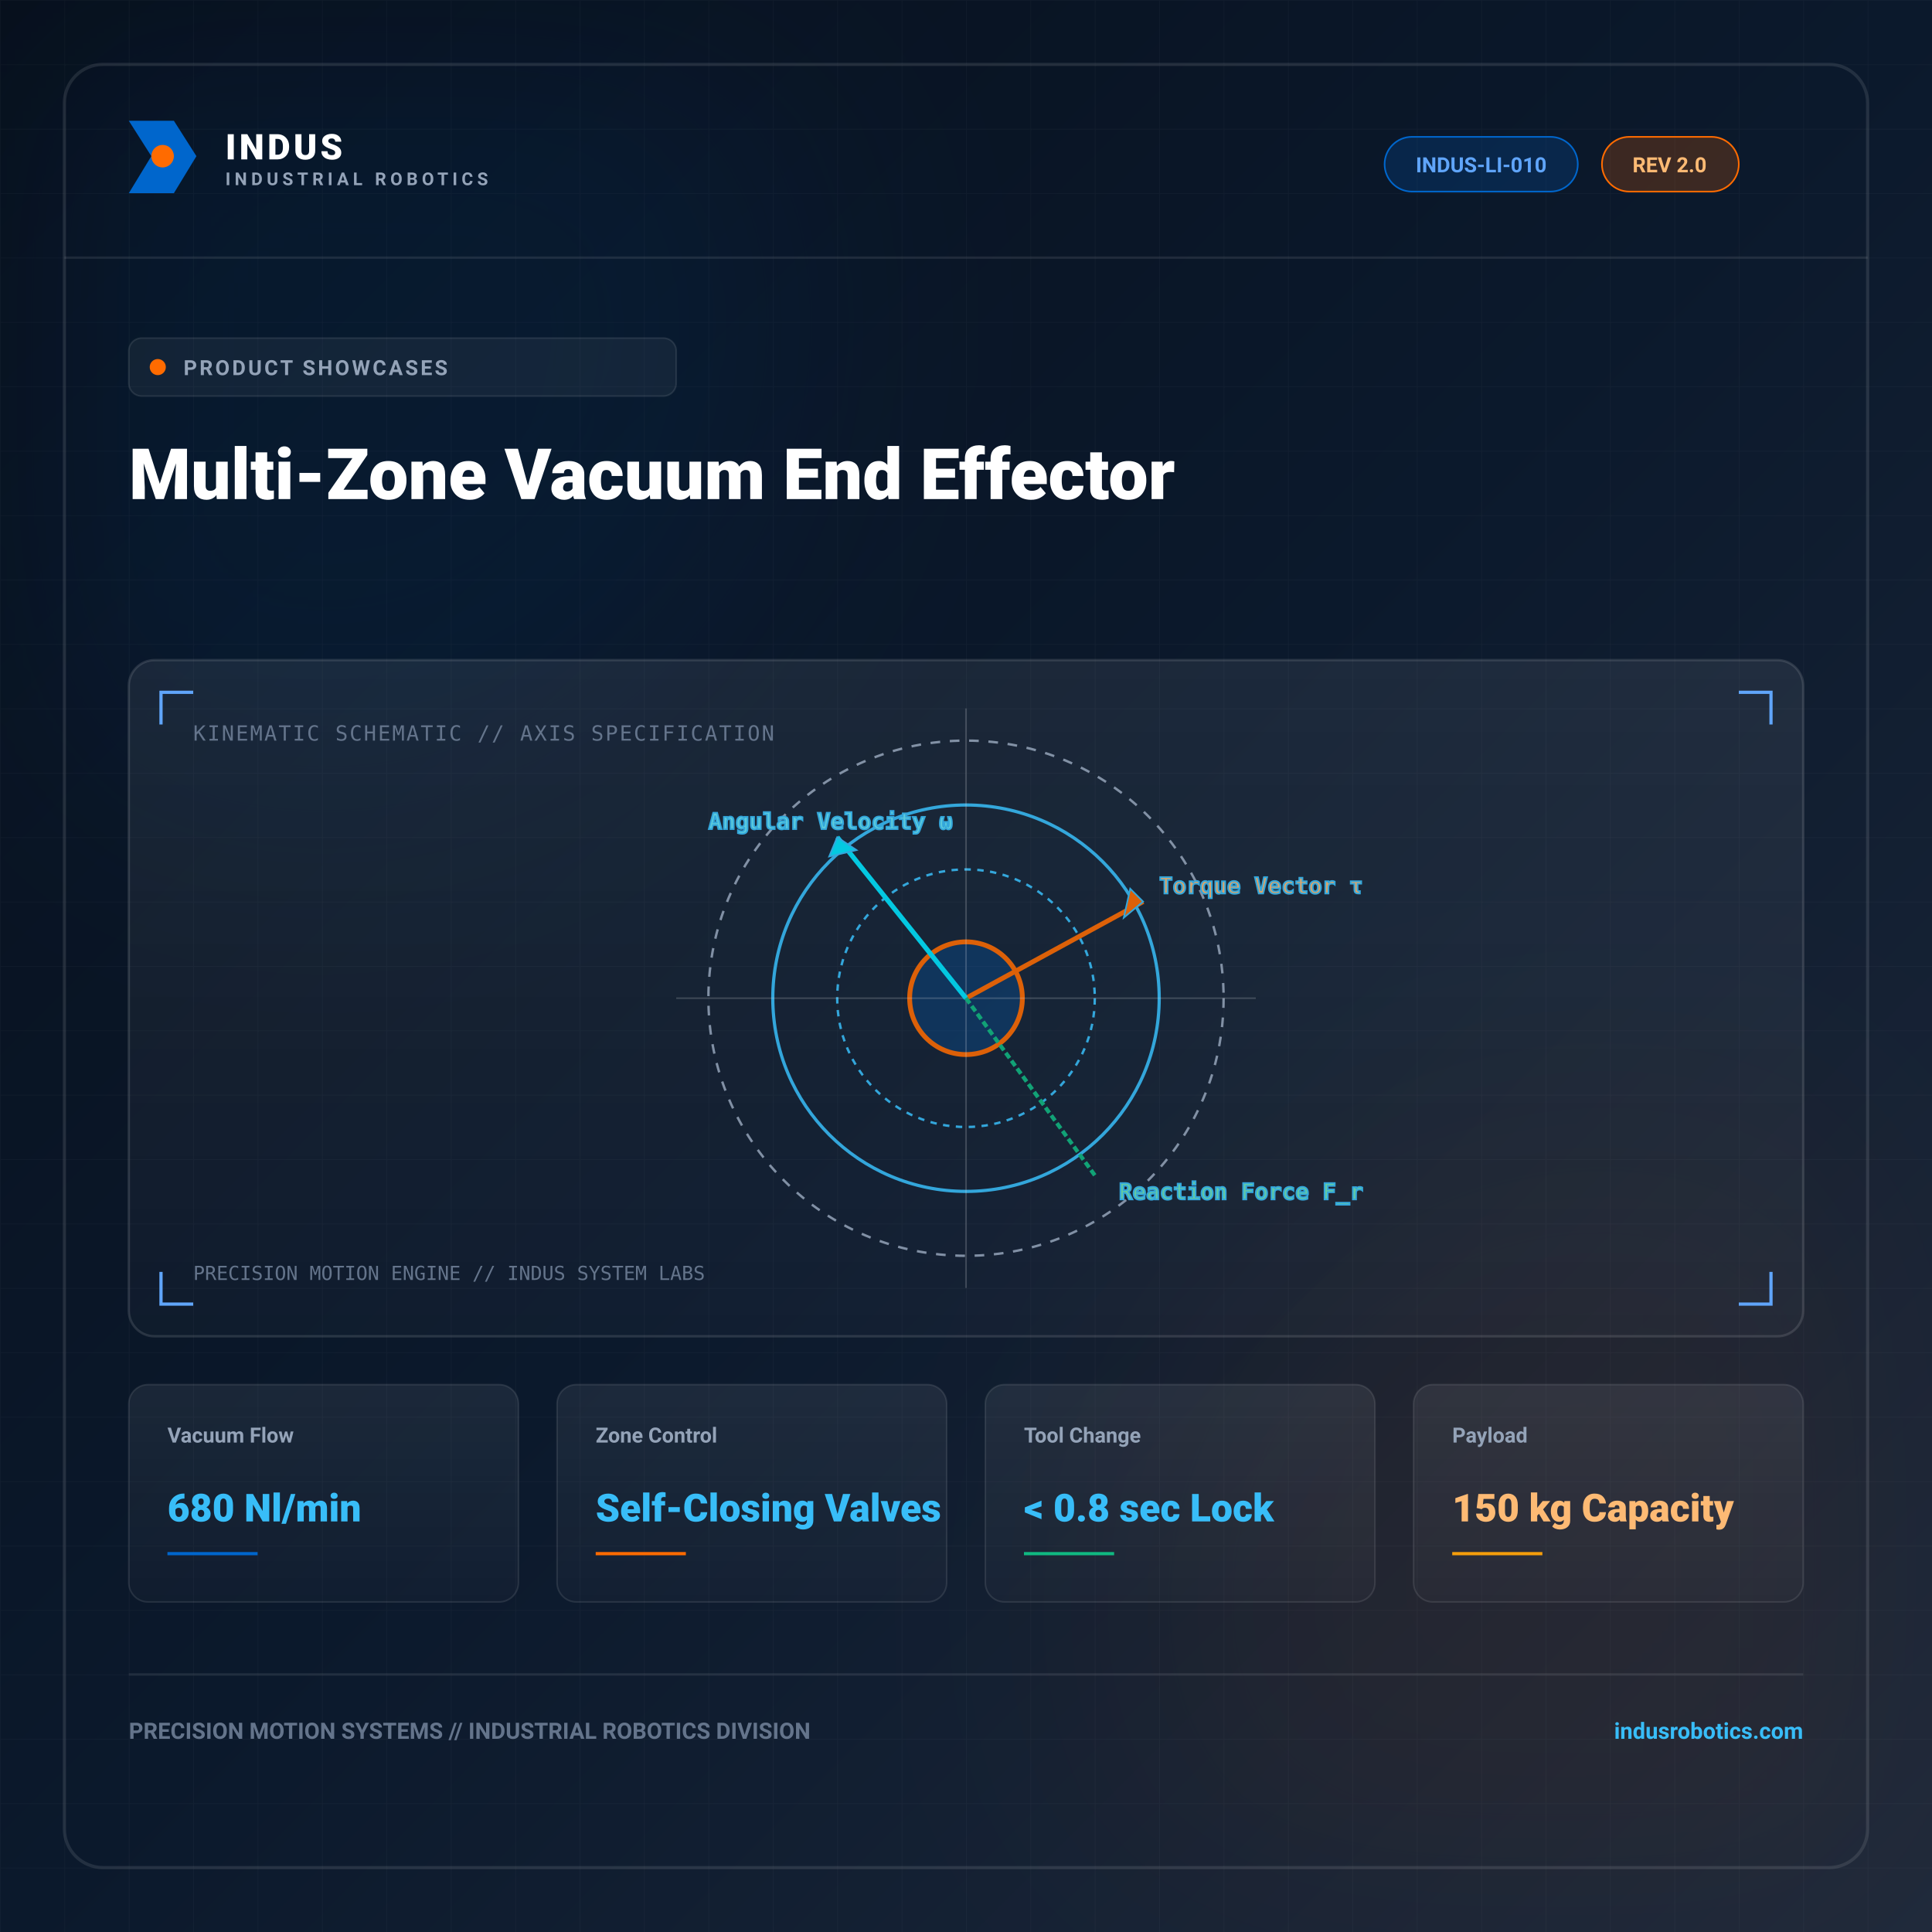
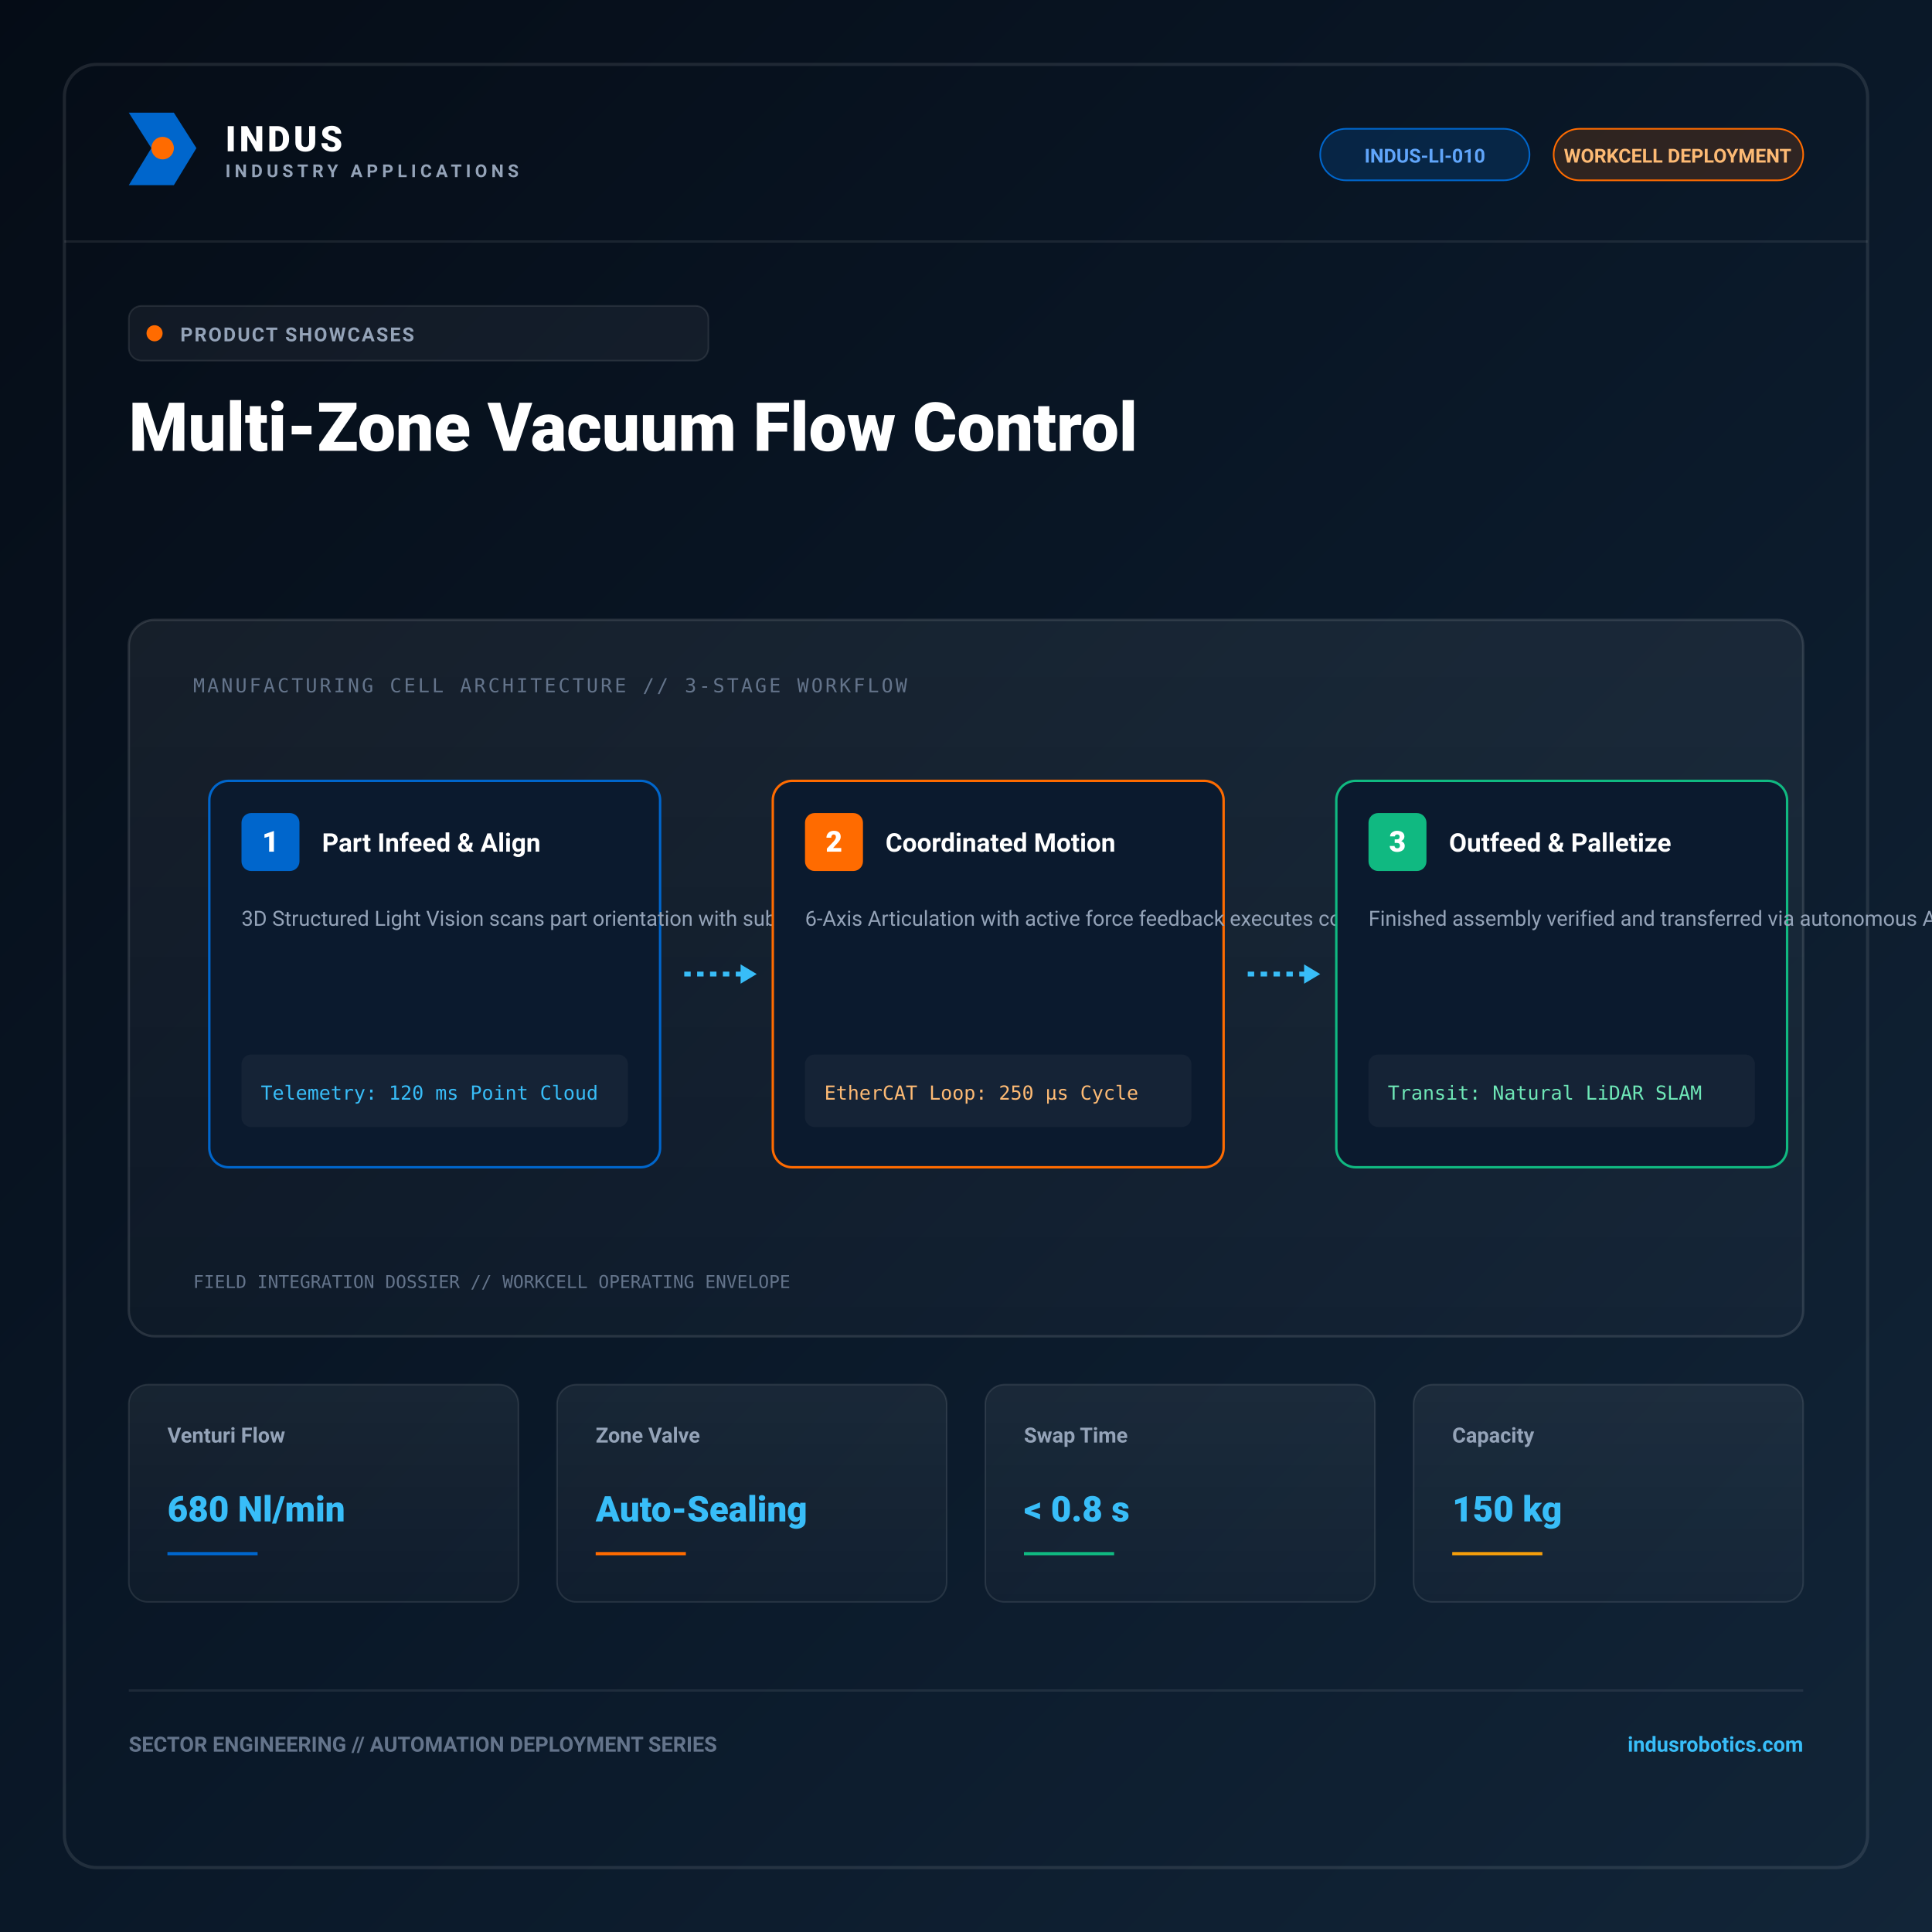
<svg xmlns="http://www.w3.org/2000/svg" viewBox="0 0 1200 1200" width="1200" height="1200">
  <defs>
-     <linearGradient id="bgGrad" x1="0%" y1="0%" x2="100%" y2="100%">
-       <stop offset="0%" stop-color="#070F1B" />
-       <stop offset="50%" stop-color="#0B192C" />
-       <stop offset="100%" stop-color="#1E293B" />
-     </linearGradient>
-     <linearGradient id="accentGrad" x1="0%" y1="0%" x2="100%" y2="0%">
-       <stop offset="0%" stop-color="#0066CC" />
-       <stop offset="100%" stop-color="#FF6B00" />
+     <linearGradient id="bgGradC" x1="0%" y1="0%" x2="100%" y2="100%">
+       <stop offset="0%" stop-color="#050C16" />
+       <stop offset="50%" stop-color="#0A1828" />
+       <stop offset="100%" stop-color="#122538" />
    </linearGradient>
    <linearGradient id="cardGrad" x1="0%" y1="0%" x2="0%" y2="100%">
-       <stop offset="0%" stop-color="rgba(255,255,255,0.07)" />
+       <stop offset="0%" stop-color="rgba(255,255,255,0.06)" />
      <stop offset="100%" stop-color="rgba(255,255,255,0.02)" />
    </linearGradient>
-     <pattern id="gridPattern" width="40" height="40" patternUnits="userSpaceOnUse">
-       <path d="M 40 0 L 0 0 0 40" fill="none" stroke="rgba(255,255,255,0.03)" stroke-width="1" />
-     </pattern>
  </defs>
-   <rect width="1200" height="1200" fill="url(#bgGrad)" />
-   <rect width="1200" height="1200" fill="url(#gridPattern)" />
-   <circle cx="200" cy="200" r="300" fill="#0066CC" opacity="0.08" filter="blur(80px)" />
-   <circle cx="1000" cy="1000" r="300" fill="#FF6B00" opacity="0.06" filter="blur(90px)" />
-   <rect x="40" y="40" width="1120" height="1120" rx="24" fill="none" stroke="rgba(255,255,255,0.1)" stroke-width="2" />
-   <line x1="40" y1="160" x2="1160" y2="160" stroke="rgba(255,255,255,0.08)" stroke-width="1.5" />
-   <g transform="translate(80, 75)">
+   <rect width="1200" height="1200" fill="url(#bgGradC)" />
+   <rect x="40" y="40" width="1120" height="1120" rx="20" fill="none" stroke="rgba(255,255,255,0.1)" stroke-width="2" />
+   <line x1="40" y1="150" x2="1160" y2="150" stroke="rgba(255,255,255,0.08)" stroke-width="1.5" />
+   <g transform="translate(80, 70)">
    <polygon points="0,0 28,0 42,22 28,45 0,45 14,22" fill="#0066CC" />
    <circle cx="21" cy="22" r="7" fill="#FF6B00" />
    <text x="60" y="24" font-family="-apple-system, BlinkMacSystemFont, 'Segoe UI', Roboto, sans-serif" font-weight="900" font-size="22" fill="#FFFFFF" letter-spacing="2">INDUS</text>
-     <text x="60" y="40" font-family="-apple-system, BlinkMacSystemFont, 'Segoe UI', Roboto, sans-serif" font-weight="600" font-size="11" fill="#94A3B8" letter-spacing="2.5">INDUSTRIAL ROBOTICS</text>
+     <text x="60" y="40" font-family="-apple-system, BlinkMacSystemFont, 'Segoe UI', Roboto, sans-serif" font-weight="600" font-size="11" fill="#94A3B8" letter-spacing="2.5">INDUSTRY APPLICATIONS</text>
  </g>
-   <g transform="translate(860, 85)">
-     <rect x="0" y="0" width="120" height="34" rx="17" fill="#0066CC" opacity="0.2" />
-     <rect x="0" y="0" width="120" height="34" rx="17" fill="none" stroke="#0066CC" stroke-width="1" />
-     <text x="60" y="22" font-family="-apple-system, BlinkMacSystemFont, 'Segoe UI', Roboto, sans-serif" font-weight="700" font-size="13" fill="#60A5FA" text-anchor="middle">INDUS-LI-010</text>
-     <rect x="135" y="0" width="85" height="34" rx="17" fill="#FF6B00" opacity="0.2" />
-     <rect x="135" y="0" width="85" height="34" rx="17" fill="none" stroke="#FF6B00" stroke-width="1" />
-     <text x="177" y="22" font-family="-apple-system, BlinkMacSystemFont, 'Segoe UI', Roboto, sans-serif" font-weight="700" font-size="13" fill="#FDBA74" text-anchor="middle">REV 2.0</text>
+   <g transform="translate(820, 80)">
+     <rect x="0" y="0" width="130" height="32" rx="16" fill="rgba(0,102,204,0.2)" stroke="#0066CC" stroke-width="1" />
+     <text x="65" y="21" font-family="-apple-system, BlinkMacSystemFont, 'Segoe UI', Roboto, sans-serif" font-weight="700" font-size="12" fill="#60A5FA" text-anchor="middle">INDUS-LI-010</text>
+     <rect x="145" y="0" width="155" height="32" rx="16" fill="rgba(255,107,0,0.15)" stroke="#FF6B00" stroke-width="1" />
+     <text x="222" y="21" font-family="-apple-system, BlinkMacSystemFont, 'Segoe UI', Roboto, sans-serif" font-weight="700" font-size="12" fill="#FDBA74" text-anchor="middle">WORKCELL DEPLOYMENT</text>
  </g>
-   <g transform="translate(80, 210)">
-     <rect x="0" y="0" width="340" height="36" rx="8" fill="rgba(255,255,255,0.05)" stroke="rgba(255,255,255,0.1)" stroke-width="1" />
-     <circle cx="18" cy="18" r="5" fill="#FF6B00" />
-     <text x="34" y="23" font-family="-apple-system, BlinkMacSystemFont, 'Segoe UI', Roboto, sans-serif" font-weight="700" font-size="13" fill="#94A3B8" letter-spacing="1.5">PRODUCT SHOWCASES</text>
+   <g transform="translate(80, 190)">
+     <rect x="0" y="0" width="360" height="34" rx="8" fill="rgba(255,255,255,0.05)" stroke="rgba(255,255,255,0.1)" stroke-width="1" />
+     <circle cx="16" cy="17" r="5" fill="#FF6B00" />
+     <text x="32" y="22" font-family="-apple-system, BlinkMacSystemFont, 'Segoe UI', Roboto, sans-serif" font-weight="700" font-size="12" fill="#94A3B8" letter-spacing="1">PRODUCT SHOWCASES</text>
  </g>
-   <text x="80" y="310" font-family="-apple-system, BlinkMacSystemFont, 'Segoe UI', Roboto, sans-serif" font-weight="800" font-size="44" fill="#FFFFFF" width="1040">
-     <tspan x="80" dy="0">Multi-Zone Vacuum End Effector</tspan>
-     <tspan x="80" dy="54" fill="#38BDF8" />
+   <text x="80" y="280" font-family="-apple-system, BlinkMacSystemFont, 'Segoe UI', Roboto, sans-serif" font-weight="800" font-size="42" fill="#FFFFFF">
+     <tspan x="80" dy="0">Multi-Zone Vacuum Flow Control</tspan>
+     <tspan x="80" dy="50" fill="#38BDF8" />
  </text>
-   <g transform="translate(80, 410)">
-     <rect width="1040" height="420" rx="16" fill="url(#cardGrad)" stroke="rgba(255,255,255,0.12)" stroke-width="1.5" />
-     <g transform="translate(520, 210)" stroke="#38BDF8" fill="none" opacity="0.85">
-       <circle cx="0" cy="0" r="160" stroke-dasharray="6 6" stroke-width="1.5" stroke="#94A3B8" />
-       <circle cx="0" cy="0" r="120" stroke-width="2" />
-       <circle cx="0" cy="0" r="80" stroke-dasharray="4 4" stroke-width="1.5" />
-       <circle cx="0" cy="0" r="35" fill="rgba(0,102,204,0.3)" stroke="#FF6B00" stroke-width="3" />
-       <line x1="-180" y1="0" x2="180" y2="0" stroke="rgba(255,255,255,0.2)" stroke-width="1" />
-       <line x1="0" y1="-180" x2="0" y2="180" stroke="rgba(255,255,255,0.2)" stroke-width="1" />
-       <path d="M 0 0 L 110 -60" stroke="#FF6B00" stroke-width="3" />
-       <polygon points="110,-60 98,-50 102,-68" fill="#FF6B00" />
-       <text x="120" y="-65" font-family="monospace" font-size="14" fill="#FDBA74" font-weight="bold">Torque Vector τ</text>
-       <path d="M 0 0 L -80 -100" stroke="#00E5FF" stroke-width="3" />
-       <polygon points="-80,-100 -68,-92 -85,-88" fill="#00E5FF" />
-       <text x="-160" y="-105" font-family="monospace" font-size="14" fill="#67E8F9" font-weight="bold">Angular Velocity ω</text>
-       <path d="M 0 0 L 80 110" stroke="#10B981" stroke-width="2.5" stroke-dasharray="4 2" />
-       <text x="95" y="125" font-family="monospace" font-size="14" fill="#6EE7B7" font-weight="bold">Reaction Force F_r</text>
+   <g transform="translate(80, 385)">
+     <rect width="1040" height="445" rx="16" fill="url(#cardGrad)" stroke="rgba(255,255,255,0.12)" stroke-width="1.5" />
+     <text x="40" y="45" font-family="monospace" font-size="12" fill="#64748B" letter-spacing="1.5">MANUFACTURING CELL ARCHITECTURE // 3-STAGE WORKFLOW</text>
+     <g transform="translate(50, 100)">
+       <g transform="translate(0, 0)">
+         <rect width="280" height="240" rx="12" fill="#0B1A2E" stroke="#0066CC" stroke-width="1.5" />
+         <rect x="20" y="20" width="36" height="36" rx="6" fill="#0066CC" />
+         <text x="38" y="44" font-family="-apple-system, BlinkMacSystemFont, 'Segoe UI', Roboto, sans-serif" font-weight="900" font-size="18" fill="#FFFFFF" text-anchor="middle">1</text>
+         <text x="70" y="44" font-family="-apple-system, BlinkMacSystemFont, 'Segoe UI', Roboto, sans-serif" font-weight="700" font-size="16" fill="#FFFFFF">Part Infeed &amp; Align</text>
+         <text x="20" y="90" font-family="-apple-system, BlinkMacSystemFont, 'Segoe UI', Roboto, sans-serif" font-size="13" fill="#94A3B8">3D Structured Light Vision scans part orientation with sub-millimeter precision.</text>
+         <rect x="20" y="170" width="240" height="45" rx="6" fill="rgba(255,255,255,0.04)" />
+         <text x="32" y="198" font-family="monospace" font-size="12" fill="#38BDF8">Telemetry: 120 ms Point Cloud</text>
+       </g>
+       <path d="M 295 120 L 335 120" stroke="#38BDF8" stroke-width="3" stroke-dasharray="4 4" />
+       <polygon points="340,120 330,114 330,126" fill="#38BDF8" />
+       <g transform="translate(350, 0)">
+         <rect width="280" height="240" rx="12" fill="#0B1A2E" stroke="#FF6B00" stroke-width="1.5" />
+         <rect x="20" y="20" width="36" height="36" rx="6" fill="#FF6B00" />
+         <text x="38" y="44" font-family="-apple-system, BlinkMacSystemFont, 'Segoe UI', Roboto, sans-serif" font-weight="900" font-size="18" fill="#FFFFFF" text-anchor="middle">2</text>
+         <text x="70" y="44" font-family="-apple-system, BlinkMacSystemFont, 'Segoe UI', Roboto, sans-serif" font-weight="700" font-size="16" fill="#FFFFFF">Coordinated Motion</text>
+         <text x="20" y="90" font-family="-apple-system, BlinkMacSystemFont, 'Segoe UI', Roboto, sans-serif" font-size="13" fill="#94A3B8">6-Axis Articulation with active force feedback executes contouring.</text>
+         <rect x="20" y="170" width="240" height="45" rx="6" fill="rgba(255,255,255,0.04)" />
+         <text x="32" y="198" font-family="monospace" font-size="12" fill="#FDBA74">EtherCAT Loop: 250 µs Cycle</text>
+       </g>
+       <path d="M 645 120 L 685 120" stroke="#38BDF8" stroke-width="3" stroke-dasharray="4 4" />
+       <polygon points="690,120 680,114 680,126" fill="#38BDF8" />
+       <g transform="translate(700, 0)">
+         <rect width="280" height="240" rx="12" fill="#0B1A2E" stroke="#10B981" stroke-width="1.5" />
+         <rect x="20" y="20" width="36" height="36" rx="6" fill="#10B981" />
+         <text x="38" y="44" font-family="-apple-system, BlinkMacSystemFont, 'Segoe UI', Roboto, sans-serif" font-weight="900" font-size="18" fill="#FFFFFF" text-anchor="middle">3</text>
+         <text x="70" y="44" font-family="-apple-system, BlinkMacSystemFont, 'Segoe UI', Roboto, sans-serif" font-weight="700" font-size="16" fill="#FFFFFF">Outfeed &amp; Palletize</text>
+         <text x="20" y="90" font-family="-apple-system, BlinkMacSystemFont, 'Segoe UI', Roboto, sans-serif" font-size="13" fill="#94A3B8">Finished assembly verified and transferred via autonomous AMR fleet.</text>
+         <rect x="20" y="170" width="240" height="45" rx="6" fill="rgba(255,255,255,0.04)" />
+         <text x="32" y="198" font-family="monospace" font-size="12" fill="#6EE7B7">Transit: Natural LiDAR SLAM</text>
+       </g>
    </g>
-     <path d="M 20 40 L 20 20 L 40 20" stroke="#60A5FA" stroke-width="2" fill="none" />
-     <path d="M 1020 40 L 1020 20 L 1000 20" stroke="#60A5FA" stroke-width="2" fill="none" />
-     <path d="M 20 380 L 20 400 L 40 400" stroke="#60A5FA" stroke-width="2" fill="none" />
-     <path d="M 1020 380 L 1020 400 L 1000 400" stroke="#60A5FA" stroke-width="2" fill="none" />
-     <text x="40" y="50" font-family="monospace" font-size="13" fill="#64748B" letter-spacing="1">KINEMATIC SCHEMATIC // AXIS SPECIFICATION</text>
-     <text x="40" y="385" font-family="monospace" font-size="12" fill="#64748B">PRECISION MOTION ENGINE // INDUS SYSTEM LABS</text>
+     <text x="40" y="415" font-family="monospace" font-size="11" fill="#64748B">FIELD INTEGRATION DOSSIER // WORKCELL OPERATING ENVELOPE</text>
  </g>
  <g transform="translate(80, 860)">
    <g transform="translate(0, 0)">
      <rect width="242" height="135" rx="12" fill="url(#cardGrad)" stroke="rgba(255,255,255,0.1)" stroke-width="1" />
-       <text x="24" y="36" font-family="-apple-system, BlinkMacSystemFont, 'Segoe UI', Roboto, sans-serif" font-size="13" fill="#94A3B8" font-weight="600">Vacuum Flow</text>
-       <text x="24" y="85" font-family="-apple-system, BlinkMacSystemFont, 'Segoe UI', Roboto, sans-serif" font-size="24" fill="#38BDF8" font-weight="800">680 Nl/min</text>
+       <text x="24" y="36" font-family="-apple-system, BlinkMacSystemFont, 'Segoe UI', Roboto, sans-serif" font-size="13" fill="#94A3B8" font-weight="600">Venturi Flow</text>
+       <text x="24" y="85" font-family="-apple-system, BlinkMacSystemFont, 'Segoe UI', Roboto, sans-serif" font-size="22" fill="#38BDF8" font-weight="800">680 Nl/min</text>
      <line x1="24" y1="105" x2="80" y2="105" stroke="#0066CC" stroke-width="2" />
    </g>
    <g transform="translate(266, 0)">
      <rect width="242" height="135" rx="12" fill="url(#cardGrad)" stroke="rgba(255,255,255,0.1)" stroke-width="1" />
-       <text x="24" y="36" font-family="-apple-system, BlinkMacSystemFont, 'Segoe UI', Roboto, sans-serif" font-size="13" fill="#94A3B8" font-weight="600">Zone Control</text>
-       <text x="24" y="85" font-family="-apple-system, BlinkMacSystemFont, 'Segoe UI', Roboto, sans-serif" font-size="24" fill="#38BDF8" font-weight="800">Self-Closing Valves</text>
+       <text x="24" y="36" font-family="-apple-system, BlinkMacSystemFont, 'Segoe UI', Roboto, sans-serif" font-size="13" fill="#94A3B8" font-weight="600">Zone Valve</text>
+       <text x="24" y="85" font-family="-apple-system, BlinkMacSystemFont, 'Segoe UI', Roboto, sans-serif" font-size="22" fill="#38BDF8" font-weight="800">Auto-Sealing</text>
      <line x1="24" y1="105" x2="80" y2="105" stroke="#FF6B00" stroke-width="2" />
    </g>
    <g transform="translate(532, 0)">
      <rect width="242" height="135" rx="12" fill="url(#cardGrad)" stroke="rgba(255,255,255,0.1)" stroke-width="1" />
-       <text x="24" y="36" font-family="-apple-system, BlinkMacSystemFont, 'Segoe UI', Roboto, sans-serif" font-size="13" fill="#94A3B8" font-weight="600">Tool Change</text>
-       <text x="24" y="85" font-family="-apple-system, BlinkMacSystemFont, 'Segoe UI', Roboto, sans-serif" font-size="24" fill="#38BDF8" font-weight="800">&lt; 0.8 sec Lock</text>
+       <text x="24" y="36" font-family="-apple-system, BlinkMacSystemFont, 'Segoe UI', Roboto, sans-serif" font-size="13" fill="#94A3B8" font-weight="600">Swap Time</text>
+       <text x="24" y="85" font-family="-apple-system, BlinkMacSystemFont, 'Segoe UI', Roboto, sans-serif" font-size="22" fill="#38BDF8" font-weight="800">&lt; 0.8 s</text>
      <line x1="24" y1="105" x2="80" y2="105" stroke="#10B981" stroke-width="2" />
    </g>
    <g transform="translate(798, 0)">
      <rect width="242" height="135" rx="12" fill="url(#cardGrad)" stroke="rgba(255,255,255,0.1)" stroke-width="1" />
-       <text x="24" y="36" font-family="-apple-system, BlinkMacSystemFont, 'Segoe UI', Roboto, sans-serif" font-size="13" fill="#94A3B8" font-weight="600">Payload</text>
-       <text x="24" y="85" font-family="-apple-system, BlinkMacSystemFont, 'Segoe UI', Roboto, sans-serif" font-size="24" fill="#FDBA74" font-weight="800">150 kg Capacity</text>
+       <text x="24" y="36" font-family="-apple-system, BlinkMacSystemFont, 'Segoe UI', Roboto, sans-serif" font-size="13" fill="#94A3B8" font-weight="600">Capacity</text>
+       <text x="24" y="85" font-family="-apple-system, BlinkMacSystemFont, 'Segoe UI', Roboto, sans-serif" font-size="22" fill="#38BDF8" font-weight="800">150 kg</text>
      <line x1="24" y1="105" x2="80" y2="105" stroke="#F59E0B" stroke-width="2" />
    </g>
  </g>
-   <g transform="translate(80, 1040)">
+   <g transform="translate(80, 1050)">
    <line x1="0" y1="0" x2="1040" y2="0" stroke="rgba(255,255,255,0.08)" stroke-width="1.5" />
-     <text x="0" y="40" font-family="-apple-system, BlinkMacSystemFont, 'Segoe UI', Roboto, sans-serif" font-size="14" fill="#64748B" font-weight="600">PRECISION MOTION SYSTEMS // INDUSTRIAL ROBOTICS DIVISION</text>
-     <text x="1040" y="40" font-family="-apple-system, BlinkMacSystemFont, 'Segoe UI', Roboto, sans-serif" font-size="14" fill="#38BDF8" font-weight="700" text-anchor="end">indusrobotics.com</text>
+     <text x="0" y="38" font-family="-apple-system, BlinkMacSystemFont, 'Segoe UI', Roboto, sans-serif" font-size="13" fill="#64748B" font-weight="600">SECTOR ENGINEERING // AUTOMATION DEPLOYMENT SERIES</text>
+     <text x="1040" y="38" font-family="-apple-system, BlinkMacSystemFont, 'Segoe UI', Roboto, sans-serif" font-size="13" fill="#38BDF8" font-weight="700" text-anchor="end">indusrobotics.com</text>
  </g>
</svg>
